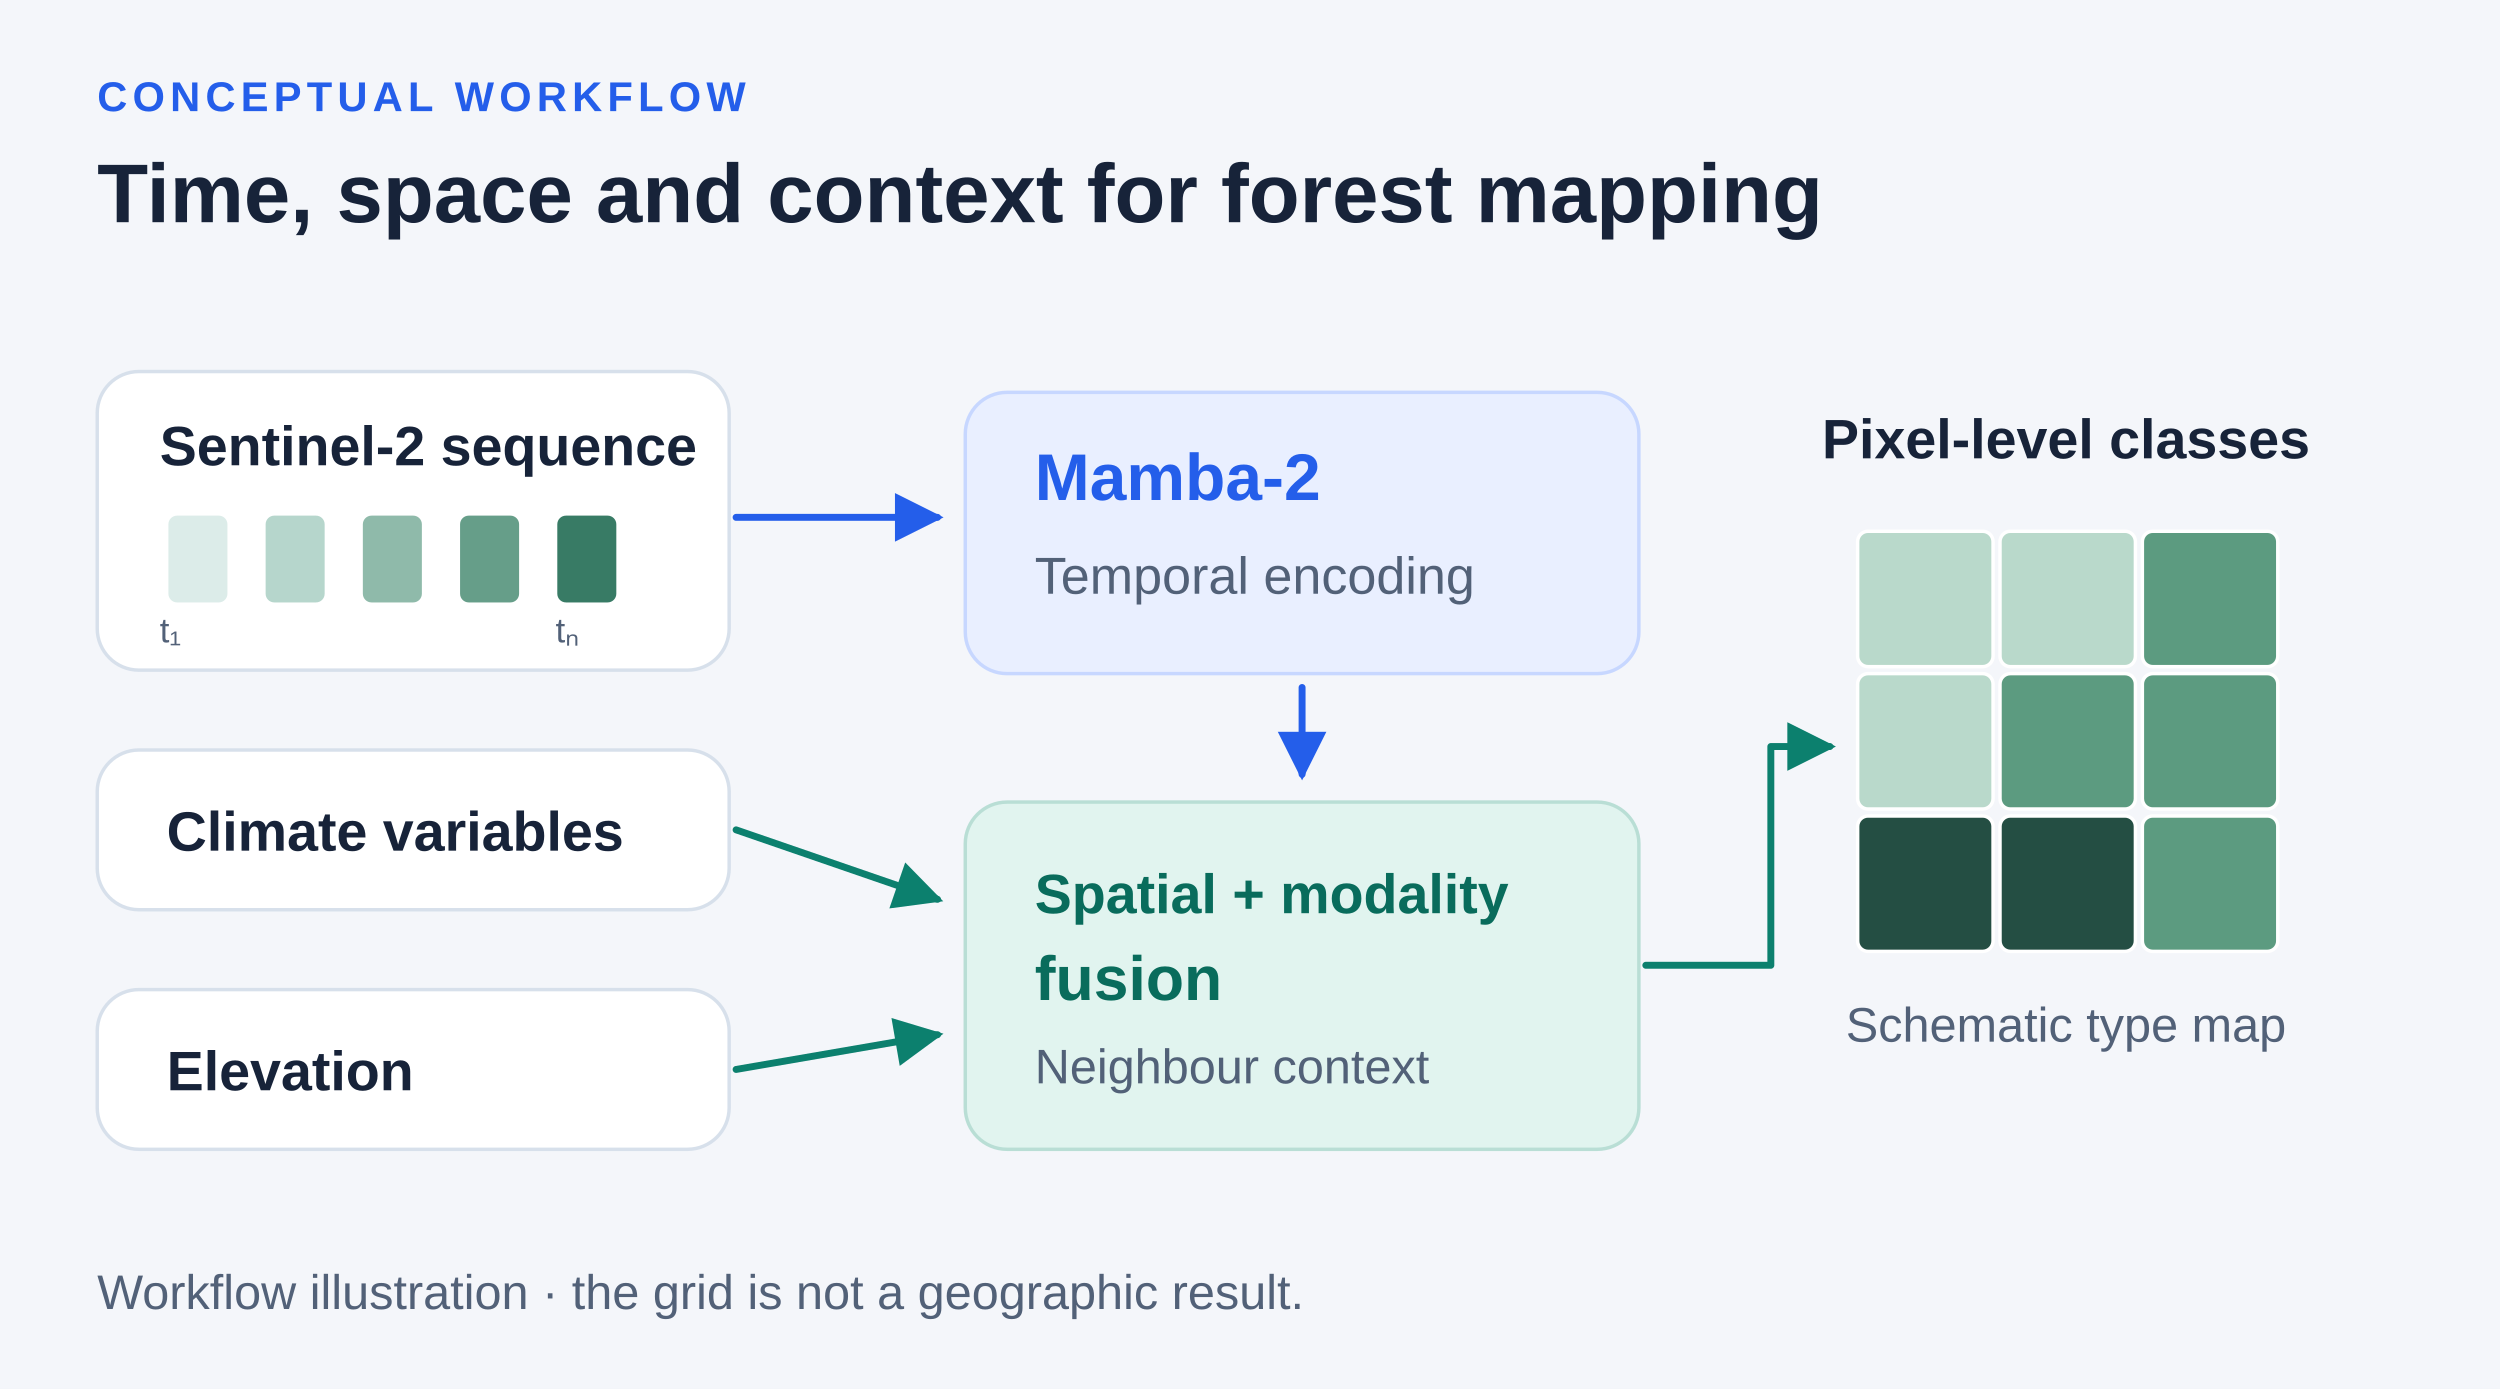
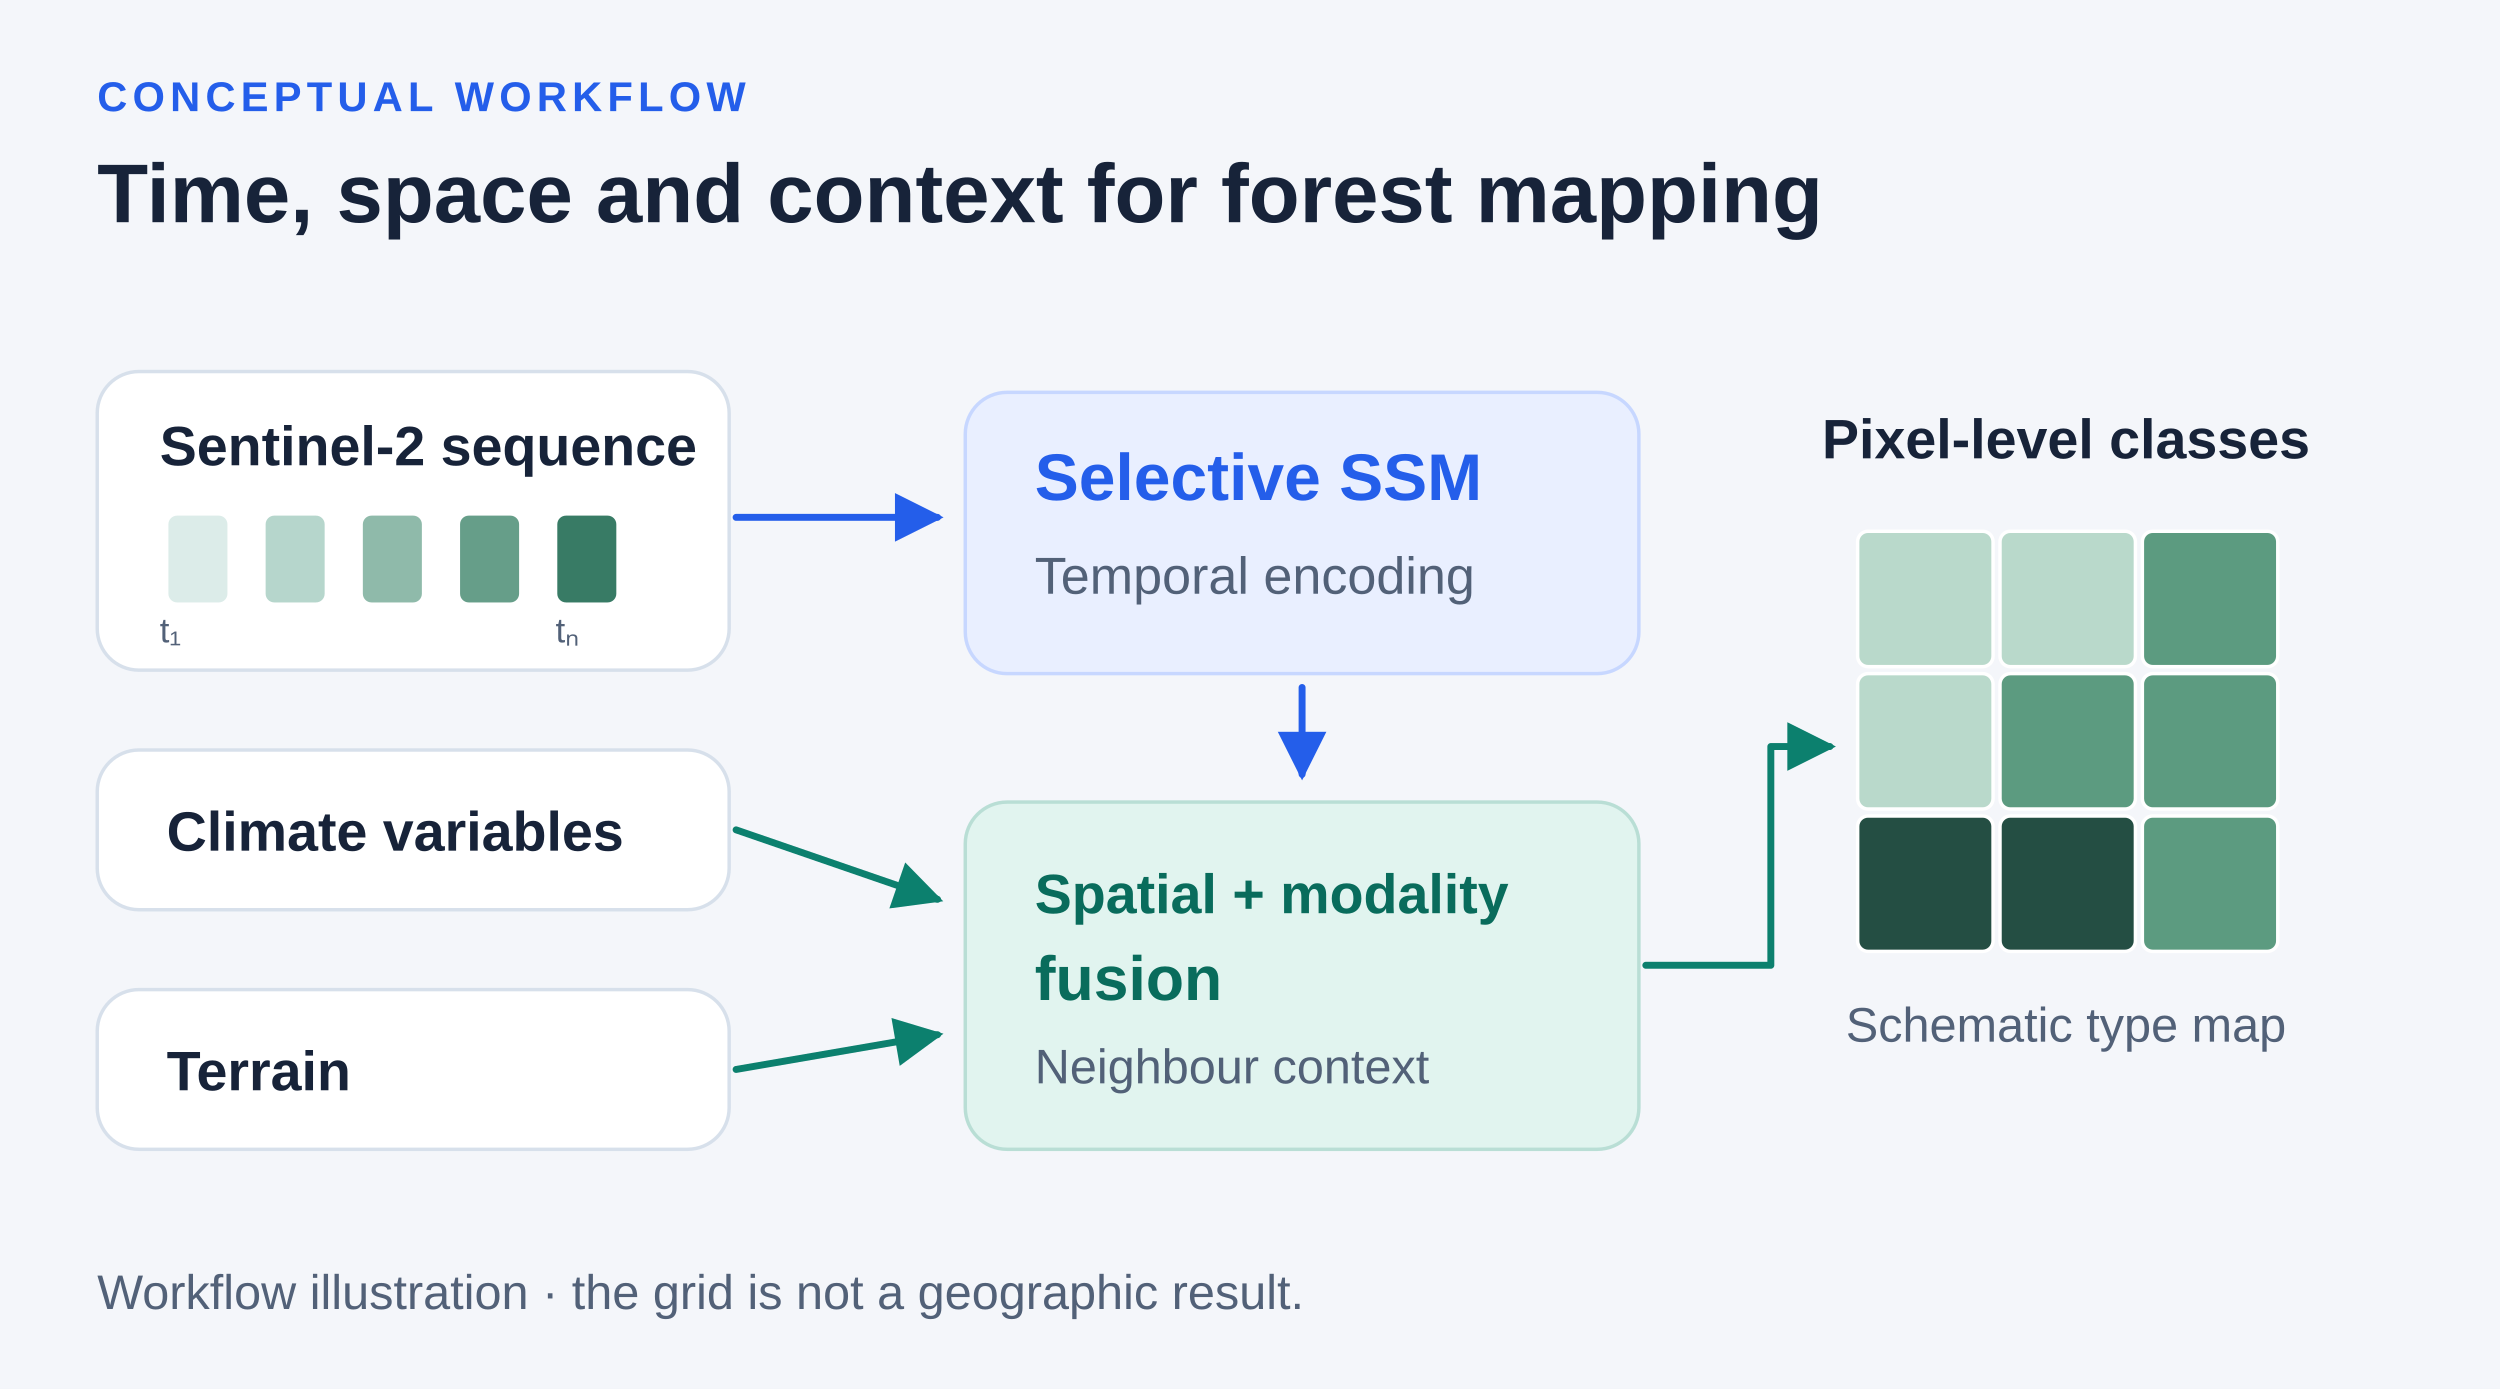
<svg xmlns="http://www.w3.org/2000/svg" width="720" height="400" viewBox="0 0 720 400" role="img" aria-labelledby="title desc">
  <defs>
    <marker id="arrow" viewBox="0 0 8 8" refX="7" refY="4" markerWidth="7" markerHeight="7" orient="auto-start-reverse">
      <path d="M 0 0 L 8 4 L 0 8 Z" fill="#245eea" />
    </marker>
    <marker id="mint" viewBox="0 0 8 8" refX="7" refY="4" markerWidth="7" markerHeight="7" orient="auto-start-reverse">
      <path d="M 0 0 L 8 4 L 0 8 Z" fill="#0c806e" />
    </marker>
    <marker id="amber" viewBox="0 0 8 8" refX="7" refY="4" markerWidth="7" markerHeight="7" orient="auto-start-reverse">
      <path d="M 0 0 L 8 4 L 0 8 Z" fill="#a26016" />
    </marker>
    <marker id="light" viewBox="0 0 8 8" refX="7" refY="4" markerWidth="7" markerHeight="7" orient="auto-start-reverse">
      <path d="M 0 0 L 8 4 L 0 8 Z" fill="#a4c5ff" />
    </marker>
  </defs>
  <rect width="720" height="400" fill="#f4f6fa" />
  <g font-family="Arial, Helvetica, sans-serif">
    <text x="28" y="32" font-size="12" fill="#245eea" font-weight="700" letter-spacing="1.5">CONCEPTUAL WORKFLOW</text>
    <text x="28" y="64" font-size="24" fill="#172339" font-weight="700">Time, space and context for forest mapping</text>
    <rect x="28" y="107" width="182" height="86" rx="12" fill="white" stroke="#d7e0eb" />
    <text x="46" y="134" font-size="16" fill="#172339" font-weight="700">Sentinel-2 sequence</text>
    <rect x="48" y="148" width="18" height="26" rx="3" fill="#dcece9" stroke="#ffffff" />
    <rect x="76" y="148" width="18" height="26" rx="3" fill="#b6d6cc" stroke="#ffffff" />
    <rect x="104" y="148" width="18" height="26" rx="3" fill="#8fbaaa" stroke="#ffffff" />
    <rect x="132" y="148" width="18" height="26" rx="3" fill="#669e89" stroke="#ffffff" />
    <rect x="160" y="148" width="18" height="26" rx="3" fill="#387b65" stroke="#ffffff" />
    <text x="46" y="185" font-size="10" fill="#526178" font-weight="400">t₁</text>
    <text x="160" y="185" font-size="10" fill="#526178" font-weight="400">tₙ</text>
    <rect x="28" y="216" width="182" height="46" rx="12" fill="white" stroke="#d7e0eb" />
    <text x="48" y="245" font-size="16" fill="#172339" font-weight="700">Climate variables</text>
    <rect x="28" y="285" width="182" height="46" rx="12" fill="white" stroke="#d7e0eb" />
-     <text x="48" y="314" font-size="16" fill="#172339" font-weight="700">Elevation</text>
+     <text x="48" y="314" font-size="16" fill="#172339" font-weight="700">Terrain</text>
    <rect x="278" y="113" width="194" height="81" rx="12" fill="#e9efff" stroke="#c7d7ff" />
-     <text x="298" y="144" font-size="19" fill="#245eea" font-weight="700">Mamba-2</text>
+     <text x="298" y="144" font-size="19" fill="#245eea" font-weight="700">Selective SSM</text>
    <text x="298" y="171" font-size="15" fill="#526178" font-weight="400">Temporal encoding</text>
    <rect x="278" y="231" width="194" height="100" rx="12" fill="#e1f4ef" stroke="#b9ded5" />
    <text x="298" y="263" font-size="16" fill="#096c5c" font-weight="700">Spatial + modality</text>
    <text x="298" y="288" font-size="18" fill="#096c5c" font-weight="700">fusion</text>
    <text x="298" y="312" font-size="14" fill="#526178" font-weight="400">Neighbour context</text>
    <path d="M 212 149 L 270 149" fill="none" stroke="#245eea" stroke-width="2" stroke-linecap="round" stroke-linejoin="round" marker-end="url(#arrow)" />
    <path d="M 375 198 L 375 223" fill="none" stroke="#245eea" stroke-width="2" stroke-linecap="round" stroke-linejoin="round" marker-end="url(#arrow)" />
    <path d="M 212 239 L 270 259" fill="none" stroke="#0c806e" stroke-width="2" stroke-linecap="round" stroke-linejoin="round" marker-end="url(#mint)" />
    <path d="M 212 308 L 270 298" fill="none" stroke="#0c806e" stroke-width="2" stroke-linecap="round" stroke-linejoin="round" marker-end="url(#mint)" />
    <text x="595" y="132" font-size="16" fill="#172339" font-weight="700" text-anchor="middle">Pixel-level classes</text>
    <rect x="535" y="153" width="39" height="39" rx="3" fill="#b9d9cb" stroke="#ffffff" />
    <rect x="576" y="153" width="39" height="39" rx="3" fill="#b9d9cb" stroke="#ffffff" />
    <rect x="617" y="153" width="39" height="39" rx="3" fill="#5c9b80" stroke="#ffffff" />
    <rect x="535" y="194" width="39" height="39" rx="3" fill="#b9d9cb" stroke="#ffffff" />
    <rect x="576" y="194" width="39" height="39" rx="3" fill="#5c9b80" stroke="#ffffff" />
    <rect x="617" y="194" width="39" height="39" rx="3" fill="#5c9b80" stroke="#ffffff" />
    <rect x="535" y="235" width="39" height="39" rx="3" fill="#244e43" stroke="#ffffff" />
    <rect x="576" y="235" width="39" height="39" rx="3" fill="#244e43" stroke="#ffffff" />
    <rect x="617" y="235" width="39" height="39" rx="3" fill="#5c9b80" stroke="#ffffff" />
    <path d="M 474 278 L 510 278 L 510 215 L 527 215" fill="none" stroke="#0c806e" stroke-width="2" stroke-linecap="round" stroke-linejoin="round" marker-end="url(#mint)" />
    <text x="595" y="300" font-size="14" fill="#526178" font-weight="400" text-anchor="middle">Schematic type map</text>
    <text x="28" y="377" font-size="14" fill="#526178" font-weight="400">Workflow illustration · the grid is not a geographic result.</text>
  </g>
</svg>
